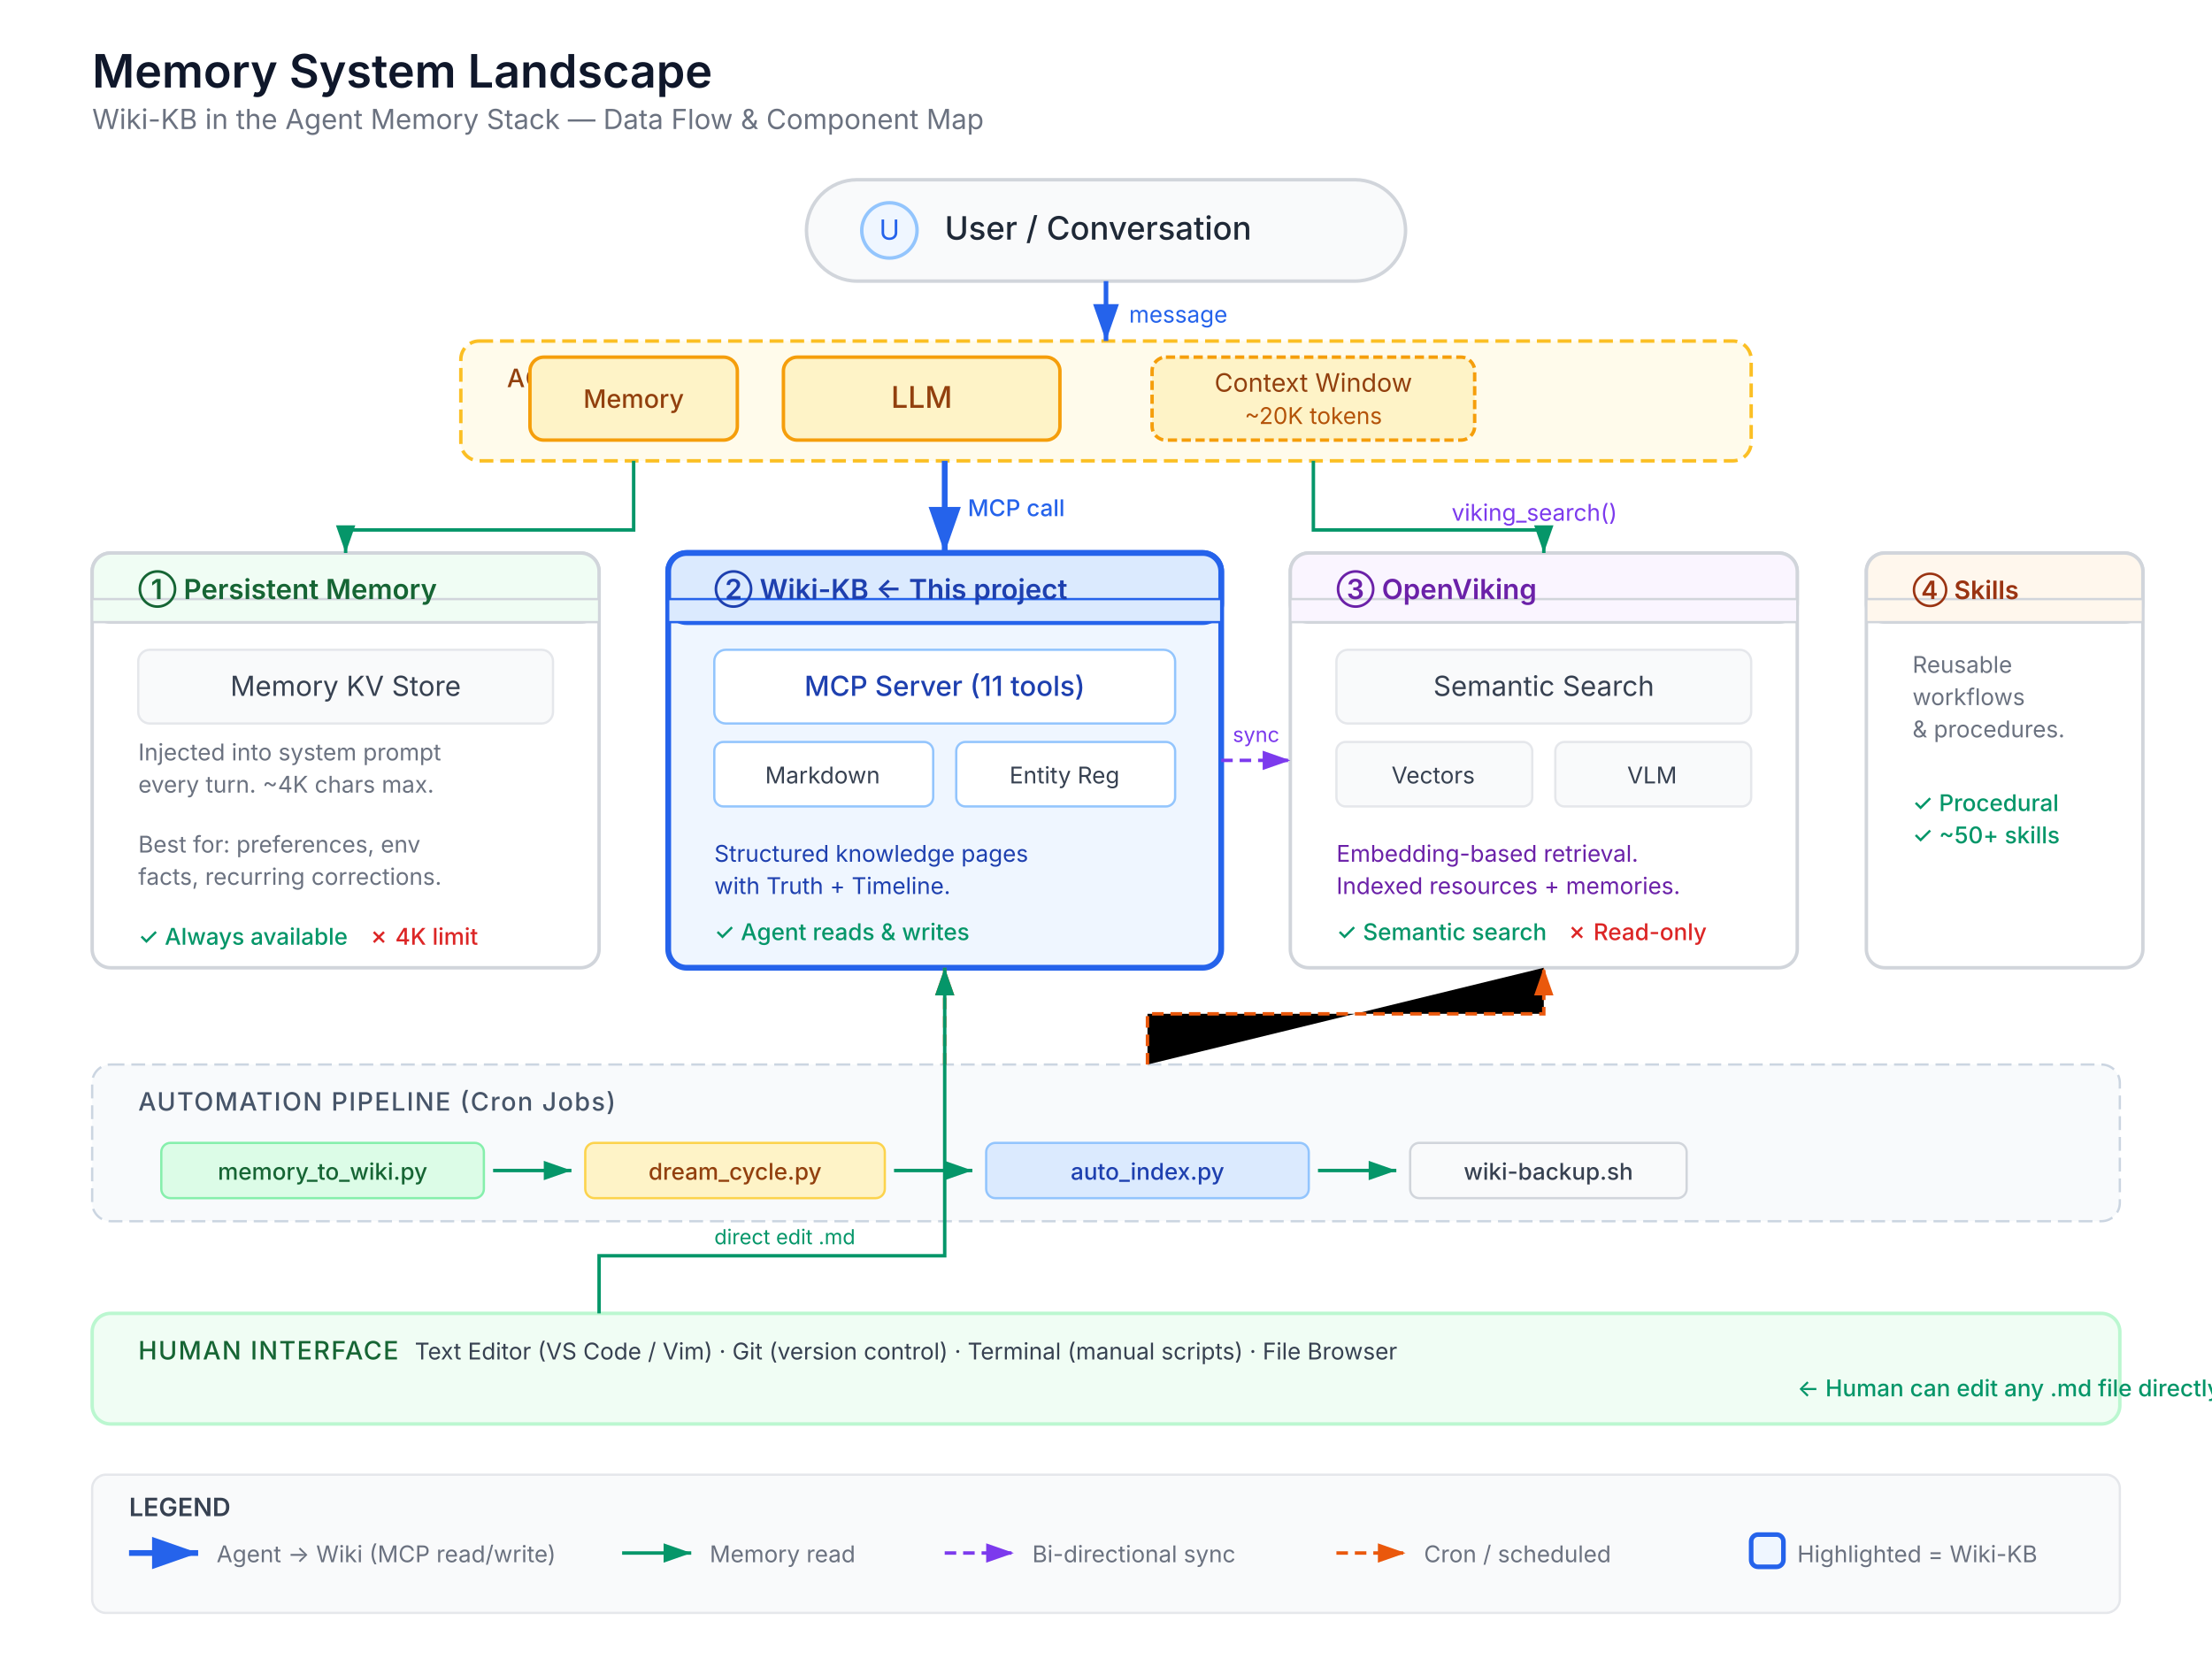
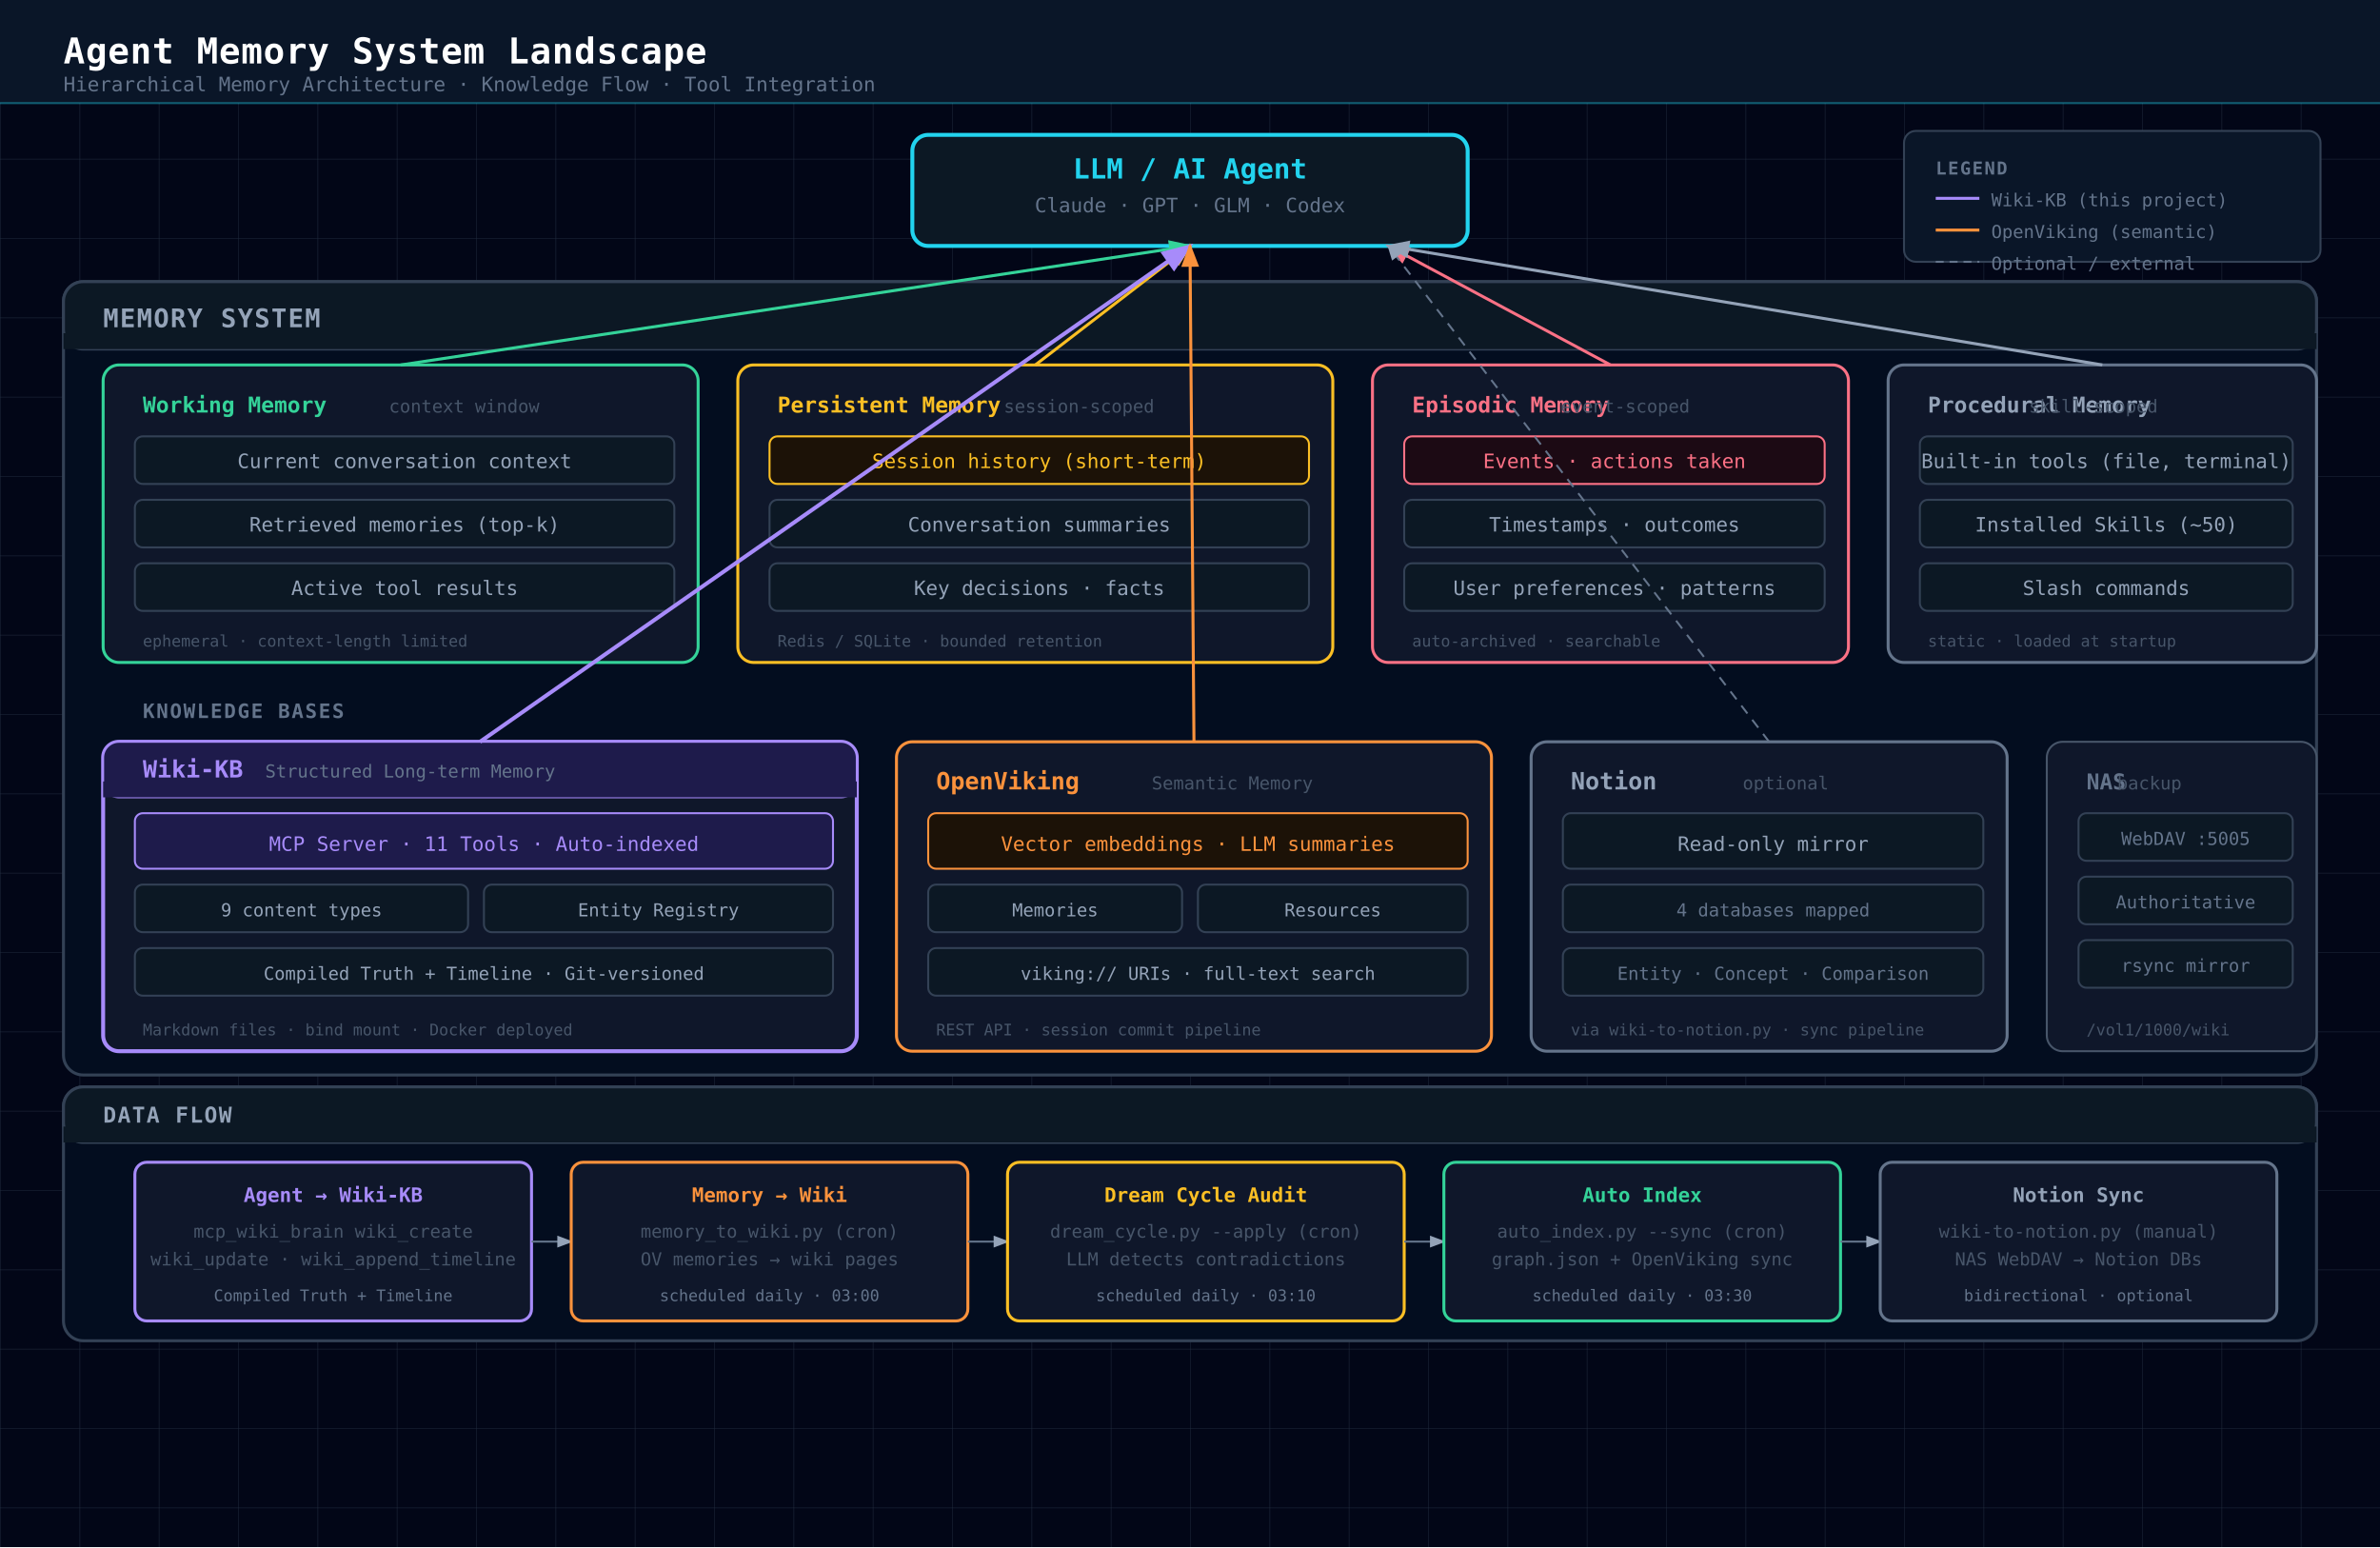
- <svg xmlns="http://www.w3.org/2000/svg" viewBox="0 0 960 720" width="960" height="720" font-family="system-ui,-apple-system,'PingFang SC','Microsoft YaHei',sans-serif">
+ <svg xmlns="http://www.w3.org/2000/svg" viewBox="0 0 1200 780" width="1200" height="780">
+   <style>
+     text { font-family: 'JetBrains Mono', 'SF Mono', 'Fira Code', 'Consolas', monospace; }
+   </style>
  <defs>
-     <marker id="arr-blue" viewBox="0 0 10 7" refX="10" refY="3.5" markerWidth="8" markerHeight="6" orient="auto-start-reverse">
-       <path d="M0,0 L10,3.5 L0,7 Z" fill="#2563eb" />
+     <marker id="arr-c" markerWidth="8" markerHeight="6" refX="7" refY="3" orient="auto">
+       <polygon points="0 0, 8 3, 0 6" fill="#22d3ee" />
    </marker>
-     <marker id="arr-green" viewBox="0 0 10 7" refX="10" refY="3.5" markerWidth="8" markerHeight="6" orient="auto-start-reverse">
-       <path d="M0,0 L10,3.5 L0,7 Z" fill="#059669" />
+     <marker id="arr-e" markerWidth="8" markerHeight="6" refX="7" refY="3" orient="auto">
+       <polygon points="0 0, 8 3, 0 6" fill="#34d399" />
    </marker>
-     <marker id="arr-orange" viewBox="0 0 10 7" refX="10" refY="3.5" markerWidth="8" markerHeight="6" orient="auto-start-reverse">
-       <path d="M0,0 L10,3.5 L0,7 Z" fill="#ea580c" />
+     <marker id="arr-a" markerWidth="8" markerHeight="6" refX="7" refY="3" orient="auto">
+       <polygon points="0 0, 8 3, 0 6" fill="#fbbf24" />
    </marker>
-     <marker id="arr-purple" viewBox="0 0 10 7" refX="10" refY="3.5" markerWidth="8" markerHeight="6" orient="auto-start-reverse">
-       <path d="M0,0 L10,3.5 L0,7 Z" fill="#7c3aed" />
+     <marker id="arr-v" markerWidth="8" markerHeight="6" refX="7" refY="3" orient="auto">
+       <polygon points="0 0, 8 3, 0 6" fill="#a78bfa" />
    </marker>
-     <marker id="arr-gray" viewBox="0 0 10 7" refX="10" refY="3.5" markerWidth="8" markerHeight="6" orient="auto-start-reverse">
-       <path d="M0,0 L10,3.5 L0,7 Z" fill="#6b7280" />
+     <marker id="arr-o" markerWidth="8" markerHeight="6" refX="7" refY="3" orient="auto">
+       <polygon points="0 0, 8 3, 0 6" fill="#fb923c" />
    </marker>
-     <marker id="arr-red" viewBox="0 0 10 7" refX="10" refY="3.5" markerWidth="8" markerHeight="6" orient="auto-start-reverse">
-       <path d="M0,0 L10,3.5 L0,7 Z" fill="#dc2626" />
+     <marker id="arr-r" markerWidth="8" markerHeight="6" refX="7" refY="3" orient="auto">
+       <polygon points="0 0, 8 3, 0 6" fill="#fb7185" />
    </marker>
+     <marker id="arr-s" markerWidth="8" markerHeight="6" refX="7" refY="3" orient="auto">
+       <polygon points="0 0, 8 3, 0 6" fill="#94a3b8" />
+     </marker>
+     <pattern id="grid" width="40" height="40" patternUnits="userSpaceOnUse">
+       <path d="M 40 0 L 0 0 0 40" fill="none" stroke="#1e293b" stroke-width="0.5" />
+     </pattern>
  </defs>
-   <rect width="960" height="720" fill="#ffffff" />
-   <text x="40" y="38" font-size="20" font-weight="600" fill="#0f172a">Memory System Landscape</text>
-   <text x="40" y="56" font-size="12" fill="#6b7280">Wiki-KB in the Agent Memory Stack — Data Flow &amp; Component Map</text>
-   <g id="layer-user">
-     <rect x="350" y="78" width="260" height="44" rx="22" fill="#f9fafb" stroke="#d1d5db" stroke-width="1.5" />
-     <circle cx="386" cy="100" r="12" fill="#eff6ff" stroke="#93c5fd" stroke-width="1.5" />
-     <text x="386" y="104" text-anchor="middle" font-size="12" fill="#2563eb">U</text>
-     <text x="410" y="104" font-size="14" fill="#1f2937" font-weight="500">User / Conversation</text>
-   </g>
-   <g id="layer-agent">
-     <rect x="200" y="148" width="560" height="52" rx="8" fill="#fffbeb" stroke="#fbbf24" stroke-width="1.5" stroke-dasharray="6,3" />
-     <text x="220" y="168" font-size="11" fill="#92400e" font-weight="500" letter-spacing="0.05em">AGENT CORE</text>
-     <rect x="340" y="155" width="120" height="36" rx="6" fill="#fef3c7" stroke="#f59e0b" stroke-width="1.5" />
-     <text x="400" y="177" text-anchor="middle" font-size="13" fill="#92400e" font-weight="500">LLM</text>
-     <rect x="500" y="155" width="140" height="36" rx="6" fill="#fef3c7" stroke="#f59e0b" stroke-width="1.5" stroke-dasharray="4,2" />
-     <text x="570" y="170" text-anchor="middle" font-size="11" fill="#92400e">Context Window</text>
-     <text x="570" y="184" text-anchor="middle" font-size="10" fill="#b45309">~20K tokens</text>
-     <rect x="230" y="155" width="90" height="36" rx="6" fill="#fef3c7" stroke="#f59e0b" stroke-width="1.5" />
-     <text x="275" y="177" text-anchor="middle" font-size="11" fill="#92400e" font-weight="500">Memory</text>
-   </g>
-   <g id="mem-persistent">
-     <rect x="40" y="240" width="220" height="180" rx="8" fill="#ffffff" stroke="#d1d5db" stroke-width="1.5" />
-     <rect x="40" y="240" width="220" height="30" rx="8" fill="#f0fdf4" stroke="#d1d5db" stroke-width="1.5" />
-     <rect x="40" y="260" width="220" height="10" fill="#f0fdf4" stroke="#d1d5db" stroke-width="1" />
-     <text x="60" y="260" font-size="12" fill="#166534" font-weight="600">① Persistent Memory</text>
-     <rect x="60" y="282" width="180" height="32" rx="5" fill="#f9fafb" stroke="#e5e7eb" stroke-width="1" />
-     <text x="150" y="302" text-anchor="middle" font-size="12" fill="#374151">Memory KV Store</text>
-     <text x="60" y="330" font-size="10" fill="#6b7280">Injected into system prompt</text>
-     <text x="60" y="344" font-size="10" fill="#6b7280">every turn. ~4K chars max.</text>
-     <text x="60" y="370" font-size="10" fill="#6b7280">Best for: preferences, env</text>
-     <text x="60" y="384" font-size="10" fill="#6b7280">facts, recurring corrections.</text>
-     <text x="60" y="410" font-size="10" fill="#059669" font-weight="500">✓ Always available</text>
-     <text x="60" y="410" dx="100" font-size="10" fill="#dc2626" font-weight="500">✗ 4K limit</text>
-   </g>
-   <g id="mem-wiki-kb">
-     <rect x="290" y="240" width="240" height="180" rx="8" fill="#eff6ff" stroke="#2563eb" stroke-width="2.5" />
-     <rect x="290" y="240" width="240" height="30" rx="8" fill="#dbeafe" stroke="#2563eb" stroke-width="2.5" />
-     <rect x="290" y="260" width="240" height="10" fill="#dbeafe" stroke="#2563eb" stroke-width="1" />
-     <text x="310" y="260" font-size="12" fill="#1e40af" font-weight="600">② Wiki-KB  ← This project</text>
-     <rect x="310" y="282" width="200" height="32" rx="5" fill="#ffffff" stroke="#93c5fd" stroke-width="1" />
-     <text x="410" y="302" text-anchor="middle" font-size="12" fill="#1e40af" font-weight="500">MCP Server (11 tools)</text>
-     <rect x="310" y="322" width="95" height="28" rx="4" fill="#ffffff" stroke="#93c5fd" stroke-width="1" />
-     <text x="357" y="340" text-anchor="middle" font-size="10" fill="#374151">Markdown</text>
-     <rect x="415" y="322" width="95" height="28" rx="4" fill="#ffffff" stroke="#93c5fd" stroke-width="1" />
-     <text x="462" y="340" text-anchor="middle" font-size="10" fill="#374151">Entity Reg</text>
-     <text x="310" y="374" font-size="10" fill="#1e40af">Structured knowledge pages</text>
-     <text x="310" y="388" font-size="10" fill="#1e40af">with Truth + Timeline.</text>
-     <text x="310" y="408" font-size="10" fill="#059669" font-weight="500">✓ Agent reads &amp; writes</text>
-   </g>
-   <g id="mem-openviking">
-     <rect x="560" y="240" width="220" height="180" rx="8" fill="#ffffff" stroke="#d1d5db" stroke-width="1.5" />
-     <rect x="560" y="240" width="220" height="30" rx="8" fill="#faf5ff" stroke="#d1d5db" stroke-width="1.5" />
-     <rect x="560" y="260" width="220" height="10" fill="#faf5ff" stroke="#d1d5db" stroke-width="1" />
-     <text x="580" y="260" font-size="12" fill="#6b21a8" font-weight="600">③ OpenViking</text>
-     <rect x="580" y="282" width="180" height="32" rx="5" fill="#f9fafb" stroke="#e5e7eb" stroke-width="1" />
-     <text x="670" y="302" text-anchor="middle" font-size="12" fill="#374151">Semantic Search</text>
-     <rect x="580" y="322" width="85" height="28" rx="4" fill="#f9fafb" stroke="#e5e7eb" stroke-width="1" />
-     <text x="622" y="340" text-anchor="middle" font-size="10" fill="#374151">Vectors</text>
-     <rect x="675" y="322" width="85" height="28" rx="4" fill="#f9fafb" stroke="#e5e7eb" stroke-width="1" />
-     <text x="717" y="340" text-anchor="middle" font-size="10" fill="#374151">VLM</text>
-     <text x="580" y="374" font-size="10" fill="#6b21a8">Embedding-based retrieval.</text>
-     <text x="580" y="388" font-size="10" fill="#6b21a8">Indexed resources + memories.</text>
-     <text x="580" y="408" font-size="10" fill="#059669" font-weight="500">✓ Semantic search</text>
-     <text x="580" y="408" dx="100" font-size="10" fill="#dc2626" font-weight="500">✗ Read-only</text>
-   </g>
-   <g id="mem-skills">
-     <rect x="810" y="240" width="120" height="180" rx="8" fill="#ffffff" stroke="#d1d5db" stroke-width="1.5" />
-     <rect x="810" y="240" width="120" height="30" rx="8" fill="#fff7ed" stroke="#d1d5db" stroke-width="1.5" />
-     <rect x="810" y="260" width="120" height="10" fill="#fff7ed" stroke="#d1d5db" stroke-width="1" />
-     <text x="830" y="260" font-size="11" fill="#9a3412" font-weight="600">④ Skills</text>
-     <text x="830" y="292" font-size="10" fill="#6b7280">Reusable</text>
-     <text x="830" y="306" font-size="10" fill="#6b7280">workflows</text>
-     <text x="830" y="320" font-size="10" fill="#6b7280">&amp; procedures.</text>
-     <text x="830" y="352" font-size="10" fill="#059669" font-weight="500">✓ Procedural</text>
-     <text x="830" y="366" font-size="10" fill="#059669" font-weight="500">✓ ~50+ skills</text>
-   </g>
-   <g id="layer-pipeline">
-     <rect x="40" y="462" width="880" height="68" rx="8" fill="#f8fafc" stroke="#cbd5e1" stroke-width="1" stroke-dasharray="6,3" />
-     <text x="60" y="482" font-size="11" fill="#475569" font-weight="500" letter-spacing="0.05em">AUTOMATION PIPELINE (Cron Jobs)</text>
-     <rect x="70" y="496" width="140" height="24" rx="4" fill="#dcfce7" stroke="#86efac" stroke-width="1" />
-     <text x="140" y="512" text-anchor="middle" font-size="10" fill="#166534" font-weight="500">memory_to_wiki.py</text>
-     <line x1="214" y1="508" x2="248" y2="508" stroke="#059669" stroke-width="1.5" marker-end="url(#arr-green)" />
-     <rect x="254" y="496" width="130" height="24" rx="4" fill="#fef3c7" stroke="#fcd34d" stroke-width="1" />
-     <text x="319" y="512" text-anchor="middle" font-size="10" fill="#92400e" font-weight="500">dream_cycle.py</text>
-     <line x1="388" y1="508" x2="422" y2="508" stroke="#059669" stroke-width="1.5" marker-end="url(#arr-green)" />
-     <rect x="428" y="496" width="140" height="24" rx="4" fill="#dbeafe" stroke="#93c5fd" stroke-width="1" />
-     <text x="498" y="512" text-anchor="middle" font-size="10" fill="#1e40af" font-weight="500">auto_index.py</text>
-     <line x1="572" y1="508" x2="606" y2="508" stroke="#059669" stroke-width="1.5" marker-end="url(#arr-green)" />
-     <rect x="612" y="496" width="120" height="24" rx="4" fill="#f9fafb" stroke="#d1d5db" stroke-width="1" />
-     <text x="672" y="512" text-anchor="middle" font-size="10" fill="#374151" font-weight="500">wiki-backup.sh</text>
-   </g>
-   <g id="layer-human">
-     <rect x="40" y="570" width="880" height="48" rx="8" fill="#f0fdf4" stroke="#bbf7d0" stroke-width="1.5" />
-     <text x="60" y="590" font-size="11" fill="#166534" font-weight="500" letter-spacing="0.05em">HUMAN INTERFACE</text>
-     <text x="180" y="590" font-size="10" fill="#374151">Text Editor (VS Code / Vim)  ·  Git (version control)  ·  Terminal (manual scripts)  ·  File Browser</text>
-     <text x="780" y="606" font-size="10" fill="#059669" font-weight="500">← Human can edit any .md file directly</text>
-   </g>
-   <line x1="480" y1="122" x2="480" y2="148" stroke="#2563eb" stroke-width="2" marker-end="url(#arr-blue)" />
-   <text x="490" y="140" font-size="10" fill="#2563eb">message</text>
-   <path d="M275,200 L275,230 L150,230 L150,240" stroke="#059669" stroke-width="1.5" fill="none" marker-end="url(#arr-green)" />
-   <line x1="410" y1="200" x2="410" y2="240" stroke="#2563eb" stroke-width="2.5" marker-end="url(#arr-blue)" />
-   <text x="420" y="224" font-size="10" fill="#2563eb" font-weight="500">MCP call</text>
-   <path d="M570,200 L570,230 L670,230 L670,240" stroke="#059669" stroke-width="1.5" fill="none" marker-end="url(#arr-green)" />
-   <text x="630" y="226" font-size="10" fill="#7c3aed">viking_search()</text>
-   <line x1="530" y1="330" x2="560" y2="330" stroke="#7c3aed" stroke-width="1.5" stroke-dasharray="5,3" marker-end="url(#arr-purple)" />
-   <text x="535" y="322" font-size="9" fill="#7c3aed">sync</text>
-   <path d="M410,462 L410,420" stroke="#ea580c" stroke-width="1.5" stroke-dasharray="5,3" marker-end="url(#arr-orange)" />
-   <path d="M498,462 L498,440 L670,440 L670,420" stroke="#ea580c" stroke-width="1.5" stroke-dasharray="5,3" marker-end="url(#arr-orange)" />
-   <path d="M260,570 L260,545 L410,545 L410,420" stroke="#059669" stroke-width="1.5" fill="none" marker-end="url(#arr-green)" />
-   <text x="310" y="540" font-size="9" fill="#059669">direct edit .md</text>
-   <g id="legend" transform="translate(40,640)">
-     <rect x="0" y="0" width="880" height="60" rx="6" fill="#f9fafb" stroke="#e5e7eb" stroke-width="1" />
-     <text x="16" y="18" font-size="11" font-weight="600" fill="#374151">LEGEND</text>
-     <line x1="16" y1="34" x2="46" y2="34" stroke="#2563eb" stroke-width="2.5" marker-end="url(#arr-blue)" />
-     <text x="54" y="38" font-size="10" fill="#6b7280">Agent → Wiki (MCP read/write)</text>
-     <line x1="230" y1="34" x2="260" y2="34" stroke="#059669" stroke-width="1.5" marker-end="url(#arr-green)" />
-     <text x="268" y="38" font-size="10" fill="#6b7280">Memory read</text>
-     <line x1="370" y1="34" x2="400" y2="34" stroke="#7c3aed" stroke-width="1.5" stroke-dasharray="5,3" marker-end="url(#arr-purple)" />
-     <text x="408" y="38" font-size="10" fill="#6b7280">Bi-directional sync</text>
-     <line x1="540" y1="34" x2="570" y2="34" stroke="#ea580c" stroke-width="1.5" stroke-dasharray="5,3" marker-end="url(#arr-orange)" />
-     <text x="578" y="38" font-size="10" fill="#6b7280">Cron / scheduled</text>
-     <rect x="720" y="26" width="14" height="14" rx="3" fill="#eff6ff" stroke="#2563eb" stroke-width="2" />
-     <text x="740" y="38" font-size="10" fill="#6b7280">Highlighted = Wiki-KB</text>
-   </g>
+   <rect width="1200" height="780" fill="#020617" />
+   <rect width="1200" height="780" fill="url(#grid)" />
+   <rect x="0" y="0" width="1200" height="52" fill="#0a1628" />
+   <text x="32" y="32" font-size="18" font-weight="700" fill="#ffffff" letter-spacing="0.02em">Agent Memory System Landscape</text>
+   <text x="32" y="46" font-size="10" fill="#64748b">Hierarchical Memory Architecture · Knowledge Flow · Tool Integration</text>
+   <line x1="0" y1="52" x2="1200" y2="52" stroke="#22d3ee" stroke-width="1" opacity="0.4" />
+   <rect x="460" y="68" width="280" height="56" rx="8" fill="#0c1824" stroke="#22d3ee" stroke-width="2" />
+   <text x="600" y="90" text-anchor="middle" font-size="14" font-weight="700" fill="#22d3ee">LLM / AI Agent</text>
+   <text x="600" y="107" text-anchor="middle" font-size="10" fill="#64748b">Claude · GPT · GLM · Codex</text>
+   <rect x="32" y="142" width="1136" height="400" rx="10" fill="#030d1f" stroke="#334155" stroke-width="1.5" />
+   <rect x="32" y="142" width="1136" height="34" rx="10" fill="#0c1824" stroke="#334155" stroke-width="1.5" />
+   <rect x="32" y="168" width="1136" height="8" fill="#0c1824" />
+   <text x="52" y="165" font-size="13" font-weight="600" fill="#94a3b8" letter-spacing="0.05em">MEMORY SYSTEM</text>
+   <rect x="52" y="184" width="300" height="150" rx="8" fill="#0f172a" stroke="#34d399" stroke-width="1.5" />
+   <text x="72" y="208" font-size="11" font-weight="600" fill="#34d399">Working Memory</text>
+   <text x="272" y="208" text-anchor="end" font-size="9" fill="#475569">context window</text>
+   <rect x="68" y="220" width="272" height="24" rx="4" fill="#0c1824" stroke="#334155" stroke-width="1" />
+   <text x="204" y="236" text-anchor="middle" font-size="10" fill="#94a3b8">Current conversation context</text>
+   <rect x="68" y="252" width="272" height="24" rx="4" fill="#0c1824" stroke="#334155" stroke-width="1" />
+   <text x="204" y="268" text-anchor="middle" font-size="10" fill="#94a3b8">Retrieved memories (top-k)</text>
+   <rect x="68" y="284" width="272" height="24" rx="4" fill="#0c1824" stroke="#334155" stroke-width="1" />
+   <text x="204" y="300" text-anchor="middle" font-size="10" fill="#94a3b8">Active tool results</text>
+   <text x="72" y="326" font-size="8" fill="#475569">ephemeral · context-length limited</text>
+   <line x1="202" y1="184" x2="600" y2="124" stroke="#34d399" stroke-width="1.5" marker-end="url(#arr-e)" />
+   <rect x="372" y="184" width="300" height="150" rx="8" fill="#0f172a" stroke="#fbbf24" stroke-width="1.5" />
+   <text x="392" y="208" font-size="11" font-weight="600" fill="#fbbf24">Persistent Memory</text>
+   <text x="582" y="208" text-anchor="end" font-size="9" fill="#475569">session-scoped</text>
+   <rect x="388" y="220" width="272" height="24" rx="4" fill="#1c1207" stroke="#fbbf24" stroke-width="1" />
+   <text x="524" y="236" text-anchor="middle" font-size="10" fill="#fbbf24">Session history (short-term)</text>
+   <rect x="388" y="252" width="272" height="24" rx="4" fill="#0c1824" stroke="#334155" stroke-width="1" />
+   <text x="524" y="268" text-anchor="middle" font-size="10" fill="#94a3b8">Conversation summaries</text>
+   <rect x="388" y="284" width="272" height="24" rx="4" fill="#0c1824" stroke="#334155" stroke-width="1" />
+   <text x="524" y="300" text-anchor="middle" font-size="10" fill="#94a3b8">Key decisions · facts</text>
+   <text x="392" y="326" font-size="8" fill="#475569">Redis / SQLite · bounded retention</text>
+   <line x1="522" y1="184" x2="600" y2="124" stroke="#fbbf24" stroke-width="1.5" marker-end="url(#arr-a)" />
+   <rect x="692" y="184" width="240" height="150" rx="8" fill="#0f172a" stroke="#fb7185" stroke-width="1.5" />
+   <text x="712" y="208" font-size="11" font-weight="600" fill="#fb7185">Episodic Memory</text>
+   <text x="852" y="208" text-anchor="end" font-size="9" fill="#475569">event-scoped</text>
+   <rect x="708" y="220" width="212" height="24" rx="4" fill="#1c0a14" stroke="#fb7185" stroke-width="1" />
+   <text x="814" y="236" text-anchor="middle" font-size="10" fill="#fb7185">Events · actions taken</text>
+   <rect x="708" y="252" width="212" height="24" rx="4" fill="#0c1824" stroke="#334155" stroke-width="1" />
+   <text x="814" y="268" text-anchor="middle" font-size="10" fill="#94a3b8">Timestamps · outcomes</text>
+   <rect x="708" y="284" width="212" height="24" rx="4" fill="#0c1824" stroke="#334155" stroke-width="1" />
+   <text x="814" y="300" text-anchor="middle" font-size="10" fill="#94a3b8">User preferences · patterns</text>
+   <text x="712" y="326" font-size="8" fill="#475569">auto-archived · searchable</text>
+   <line x1="812" y1="184" x2="700" y2="124" stroke="#fb7185" stroke-width="1.5" marker-end="url(#arr-r)" />
+   <rect x="952" y="184" width="216" height="150" rx="8" fill="#0f172a" stroke="#64748b" stroke-width="1.5" />
+   <text x="972" y="208" font-size="11" font-weight="600" fill="#94a3b8">Procedural Memory</text>
+   <text x="1088" y="208" text-anchor="end" font-size="9" fill="#475569">skill-scoped</text>
+   <rect x="968" y="220" width="188" height="24" rx="4" fill="#0c1824" stroke="#334155" stroke-width="1" />
+   <text x="1062" y="236" text-anchor="middle" font-size="10" fill="#94a3b8">Built-in tools (file, terminal)</text>
+   <rect x="968" y="252" width="188" height="24" rx="4" fill="#0c1824" stroke="#334155" stroke-width="1" />
+   <text x="1062" y="268" text-anchor="middle" font-size="10" fill="#94a3b8">Installed Skills (~50)</text>
+   <rect x="968" y="284" width="188" height="24" rx="4" fill="#0c1824" stroke="#334155" stroke-width="1" />
+   <text x="1062" y="300" text-anchor="middle" font-size="10" fill="#94a3b8">Slash commands</text>
+   <text x="972" y="326" font-size="8" fill="#475569">static · loaded at startup</text>
+   <line x1="1060" y1="184" x2="700" y2="124" stroke="#94a3b8" stroke-width="1.5" marker-end="url(#arr-s)" />
+   <text x="72" y="362" font-size="10" font-weight="600" fill="#64748b" letter-spacing="0.08em">KNOWLEDGE BASES</text>
+   <rect x="52" y="374" width="380" height="156" rx="8" fill="#0f172a" stroke="#a78bfa" stroke-width="2" />
+   <rect x="52" y="374" width="380" height="28" rx="8" fill="#1e1b4b" stroke="#a78bfa" stroke-width="1" />
+   <rect x="52" y="394" width="380" height="8" fill="#1e1b4b" />
+   <text x="72" y="392" font-size="12" font-weight="700" fill="#a78bfa">Wiki-KB</text>
+   <text x="280" y="392" text-anchor="end" font-size="9" fill="#64748b">Structured Long-term Memory</text>
+   <rect x="68" y="410" width="352" height="28" rx="4" fill="#1e1b4b" stroke="#a78bfa" stroke-width="1" />
+   <text x="244" y="429" text-anchor="middle" font-size="10" fill="#a78bfa">MCP Server · 11 Tools · Auto-indexed</text>
+   <rect x="68" y="446" width="168" height="24" rx="4" fill="#0c1824" stroke="#334155" stroke-width="1" />
+   <text x="152" y="462" text-anchor="middle" font-size="9" fill="#94a3b8">9 content types</text>
+   <rect x="244" y="446" width="176" height="24" rx="4" fill="#0c1824" stroke="#334155" stroke-width="1" />
+   <text x="332" y="462" text-anchor="middle" font-size="9" fill="#94a3b8">Entity Registry</text>
+   <rect x="68" y="478" width="352" height="24" rx="4" fill="#0c1824" stroke="#334155" stroke-width="1" />
+   <text x="244" y="494" text-anchor="middle" font-size="9" fill="#94a3b8">Compiled Truth + Timeline · Git-versioned</text>
+   <text x="72" y="522" font-size="8" fill="#475569">Markdown files · bind mount · Docker deployed</text>
+   <line x1="242" y1="374" x2="600" y2="124" stroke="#a78bfa" stroke-width="2" marker-end="url(#arr-v)" />
+   <rect x="452" y="374" width="300" height="156" rx="8" fill="#0f172a" stroke="#fb923c" stroke-width="1.5" />
+   <text x="472" y="398" font-size="12" font-weight="600" fill="#fb923c">OpenViking</text>
+   <text x="662" y="398" text-anchor="end" font-size="9" fill="#475569">Semantic Memory</text>
+   <rect x="468" y="410" width="272" height="28" rx="4" fill="#1c1207" stroke="#fb923c" stroke-width="1" />
+   <text x="604" y="429" text-anchor="middle" font-size="10" fill="#fb923c">Vector embeddings · LLM summaries</text>
+   <rect x="468" y="446" width="128" height="24" rx="4" fill="#0c1824" stroke="#334155" stroke-width="1" />
+   <text x="532" y="462" text-anchor="middle" font-size="9" fill="#94a3b8">Memories</text>
+   <rect x="604" y="446" width="136" height="24" rx="4" fill="#0c1824" stroke="#334155" stroke-width="1" />
+   <text x="672" y="462" text-anchor="middle" font-size="9" fill="#94a3b8">Resources</text>
+   <rect x="468" y="478" width="272" height="24" rx="4" fill="#0c1824" stroke="#334155" stroke-width="1" />
+   <text x="604" y="494" text-anchor="middle" font-size="9" fill="#94a3b8">viking:// URIs · full-text search</text>
+   <text x="472" y="522" font-size="8" fill="#475569">REST API · session commit pipeline</text>
+   <line x1="602" y1="374" x2="600" y2="124" stroke="#fb923c" stroke-width="1.5" marker-end="url(#arr-o)" />
+   <rect x="772" y="374" width="240" height="156" rx="8" fill="#0f172a" stroke="#64748b" stroke-width="1.5" />
+   <text x="792" y="398" font-size="12" font-weight="600" fill="#94a3b8">Notion</text>
+   <text x="922" y="398" text-anchor="end" font-size="9" fill="#475569">optional</text>
+   <rect x="788" y="410" width="212" height="28" rx="4" fill="#0c1824" stroke="#334155" stroke-width="1" />
+   <text x="894" y="429" text-anchor="middle" font-size="10" fill="#94a3b8">Read-only mirror</text>
+   <rect x="788" y="446" width="212" height="24" rx="4" fill="#0c1824" stroke="#334155" stroke-width="1" />
+   <text x="894" y="462" text-anchor="middle" font-size="9" fill="#64748b">4 databases mapped</text>
+   <rect x="788" y="478" width="212" height="24" rx="4" fill="#0c1824" stroke="#334155" stroke-width="1" />
+   <text x="894" y="494" text-anchor="middle" font-size="9" fill="#64748b">Entity · Concept · Comparison</text>
+   <text x="792" y="522" font-size="8" fill="#475569">via wiki-to-notion.py · sync pipeline</text>
+   <line x1="892" y1="374" x2="700" y2="124" stroke="#64748b" stroke-width="1" stroke-dasharray="5,4" marker-end="url(#arr-s)" />
+   <rect x="1032" y="374" width="136" height="156" rx="8" fill="#0f172a" stroke="#475569" stroke-width="1" />
+   <text x="1052" y="398" font-size="11" font-weight="600" fill="#64748b">NAS</text>
+   <text x="1100" y="398" text-anchor="end" font-size="9" fill="#475569">backup</text>
+   <rect x="1048" y="410" width="108" height="24" rx="4" fill="#0c1824" stroke="#334155" stroke-width="1" />
+   <text x="1102" y="426" text-anchor="middle" font-size="9" fill="#64748b">WebDAV :5005</text>
+   <rect x="1048" y="442" width="108" height="24" rx="4" fill="#0c1824" stroke="#334155" stroke-width="1" />
+   <text x="1102" y="458" text-anchor="middle" font-size="9" fill="#64748b">Authoritative</text>
+   <rect x="1048" y="474" width="108" height="24" rx="4" fill="#0c1824" stroke="#334155" stroke-width="1" />
+   <text x="1102" y="490" text-anchor="middle" font-size="9" fill="#64748b">rsync mirror</text>
+   <text x="1052" y="522" font-size="8" fill="#475569">/vol1/1000/wiki</text>
+   <rect x="32" y="548" width="1136" height="128" rx="10" fill="#030d1f" stroke="#334155" stroke-width="1.5" />
+   <rect x="32" y="548" width="1136" height="28" rx="10" fill="#0c1824" stroke="#334155" stroke-width="1.5" />
+   <rect x="32" y="568" width="1136" height="8" fill="#0c1824" />
+   <text x="52" y="566" font-size="11" font-weight="600" fill="#94a3b8" letter-spacing="0.06em">DATA FLOW</text>
+   <rect x="68" y="586" width="200" height="80" rx="6" fill="#0f172a" stroke="#a78bfa" stroke-width="1.5" />
+   <text x="168" y="606" text-anchor="middle" font-size="10" font-weight="600" fill="#a78bfa">Agent → Wiki-KB</text>
+   <text x="168" y="624" text-anchor="middle" font-size="9" fill="#475569">mcp_wiki_brain wiki_create</text>
+   <text x="168" y="638" text-anchor="middle" font-size="9" fill="#475569">wiki_update · wiki_append_timeline</text>
+   <text x="168" y="656" text-anchor="middle" font-size="8" fill="#64748b">Compiled Truth + Timeline</text>
+   <line x1="268" y1="626" x2="288" y2="626" stroke="#64748b" stroke-width="1" marker-end="url(#arr-s)" />
+   <rect x="288" y="586" width="200" height="80" rx="6" fill="#0f172a" stroke="#fb923c" stroke-width="1.5" />
+   <text x="388" y="606" text-anchor="middle" font-size="10" font-weight="600" fill="#fb923c">Memory → Wiki</text>
+   <text x="388" y="624" text-anchor="middle" font-size="9" fill="#475569">memory_to_wiki.py (cron)</text>
+   <text x="388" y="638" text-anchor="middle" font-size="9" fill="#475569">OV memories → wiki pages</text>
+   <text x="388" y="656" text-anchor="middle" font-size="8" fill="#64748b">scheduled daily · 03:00</text>
+   <line x1="488" y1="626" x2="508" y2="626" stroke="#64748b" stroke-width="1" marker-end="url(#arr-s)" />
+   <rect x="508" y="586" width="200" height="80" rx="6" fill="#0f172a" stroke="#fbbf24" stroke-width="1.5" />
+   <text x="608" y="606" text-anchor="middle" font-size="10" font-weight="600" fill="#fbbf24">Dream Cycle Audit</text>
+   <text x="608" y="624" text-anchor="middle" font-size="9" fill="#475569">dream_cycle.py --apply (cron)</text>
+   <text x="608" y="638" text-anchor="middle" font-size="9" fill="#475569">LLM detects contradictions</text>
+   <text x="608" y="656" text-anchor="middle" font-size="8" fill="#64748b">scheduled daily · 03:10</text>
+   <line x1="708" y1="626" x2="728" y2="626" stroke="#64748b" stroke-width="1" marker-end="url(#arr-s)" />
+   <rect x="728" y="586" width="200" height="80" rx="6" fill="#0f172a" stroke="#34d399" stroke-width="1.5" />
+   <text x="828" y="606" text-anchor="middle" font-size="10" font-weight="600" fill="#34d399">Auto Index</text>
+   <text x="828" y="624" text-anchor="middle" font-size="9" fill="#475569">auto_index.py --sync (cron)</text>
+   <text x="828" y="638" text-anchor="middle" font-size="9" fill="#475569">graph.json + OpenViking sync</text>
+   <text x="828" y="656" text-anchor="middle" font-size="8" fill="#64748b">scheduled daily · 03:30</text>
+   <line x1="928" y1="626" x2="948" y2="626" stroke="#64748b" stroke-width="1" marker-end="url(#arr-s)" />
+   <rect x="948" y="586" width="200" height="80" rx="6" fill="#0f172a" stroke="#64748b" stroke-width="1.5" />
+   <text x="1048" y="606" text-anchor="middle" font-size="10" font-weight="600" fill="#94a3b8">Notion Sync</text>
+   <text x="1048" y="624" text-anchor="middle" font-size="9" fill="#475569">wiki-to-notion.py (manual)</text>
+   <text x="1048" y="638" text-anchor="middle" font-size="9" fill="#475569">NAS WebDAV → Notion DBs</text>
+   <text x="1048" y="656" text-anchor="middle" font-size="8" fill="#64748b">bidirectional · optional</text>
+   <rect x="960" y="66" width="210" height="66" rx="6" fill="#0a1628" stroke="#334155" stroke-width="1" />
+   <text x="976" y="88" font-size="9" font-weight="700" fill="#64748b" letter-spacing="0.08em">LEGEND</text>
+   <line x1="976" y1="100" x2="998" y2="100" stroke="#a78bfa" stroke-width="1.5" />
+   <text x="1004" y="104" font-size="9" fill="#64748b">Wiki-KB (this project)</text>
+   <line x1="976" y1="116" x2="998" y2="116" stroke="#fb923c" stroke-width="1.5" />
+   <text x="1004" y="120" font-size="9" fill="#64748b">OpenViking (semantic)</text>
+   <line x1="976" y1="132" x2="998" y2="132" stroke="#64748b" stroke-width="1" stroke-dasharray="4,3" />
+   <text x="1004" y="136" font-size="9" fill="#64748b">Optional / external</text>
</svg>
